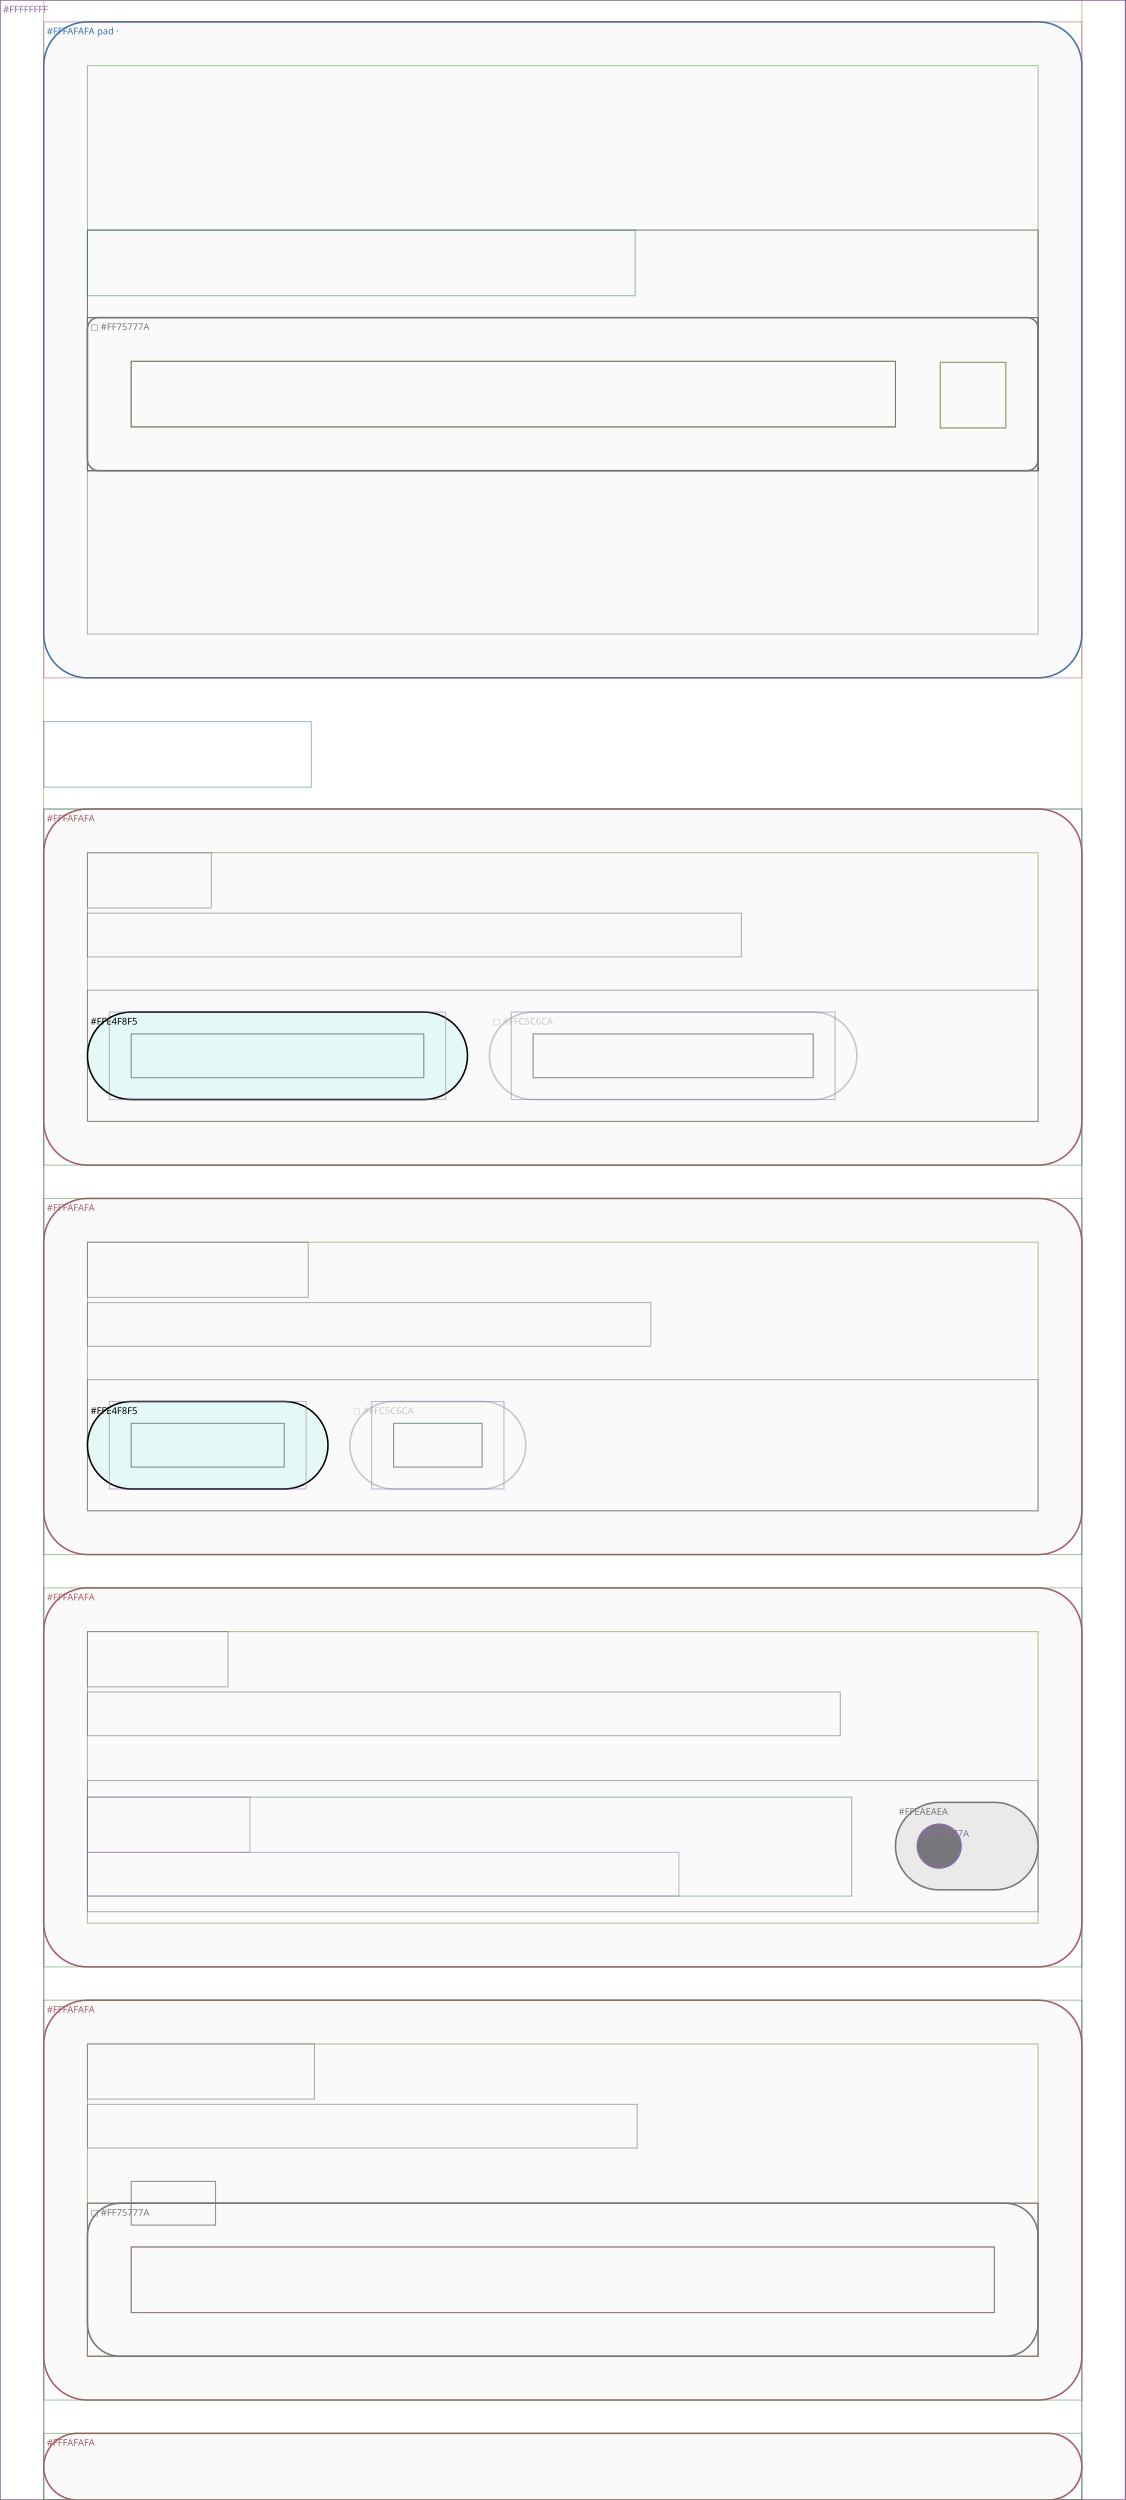
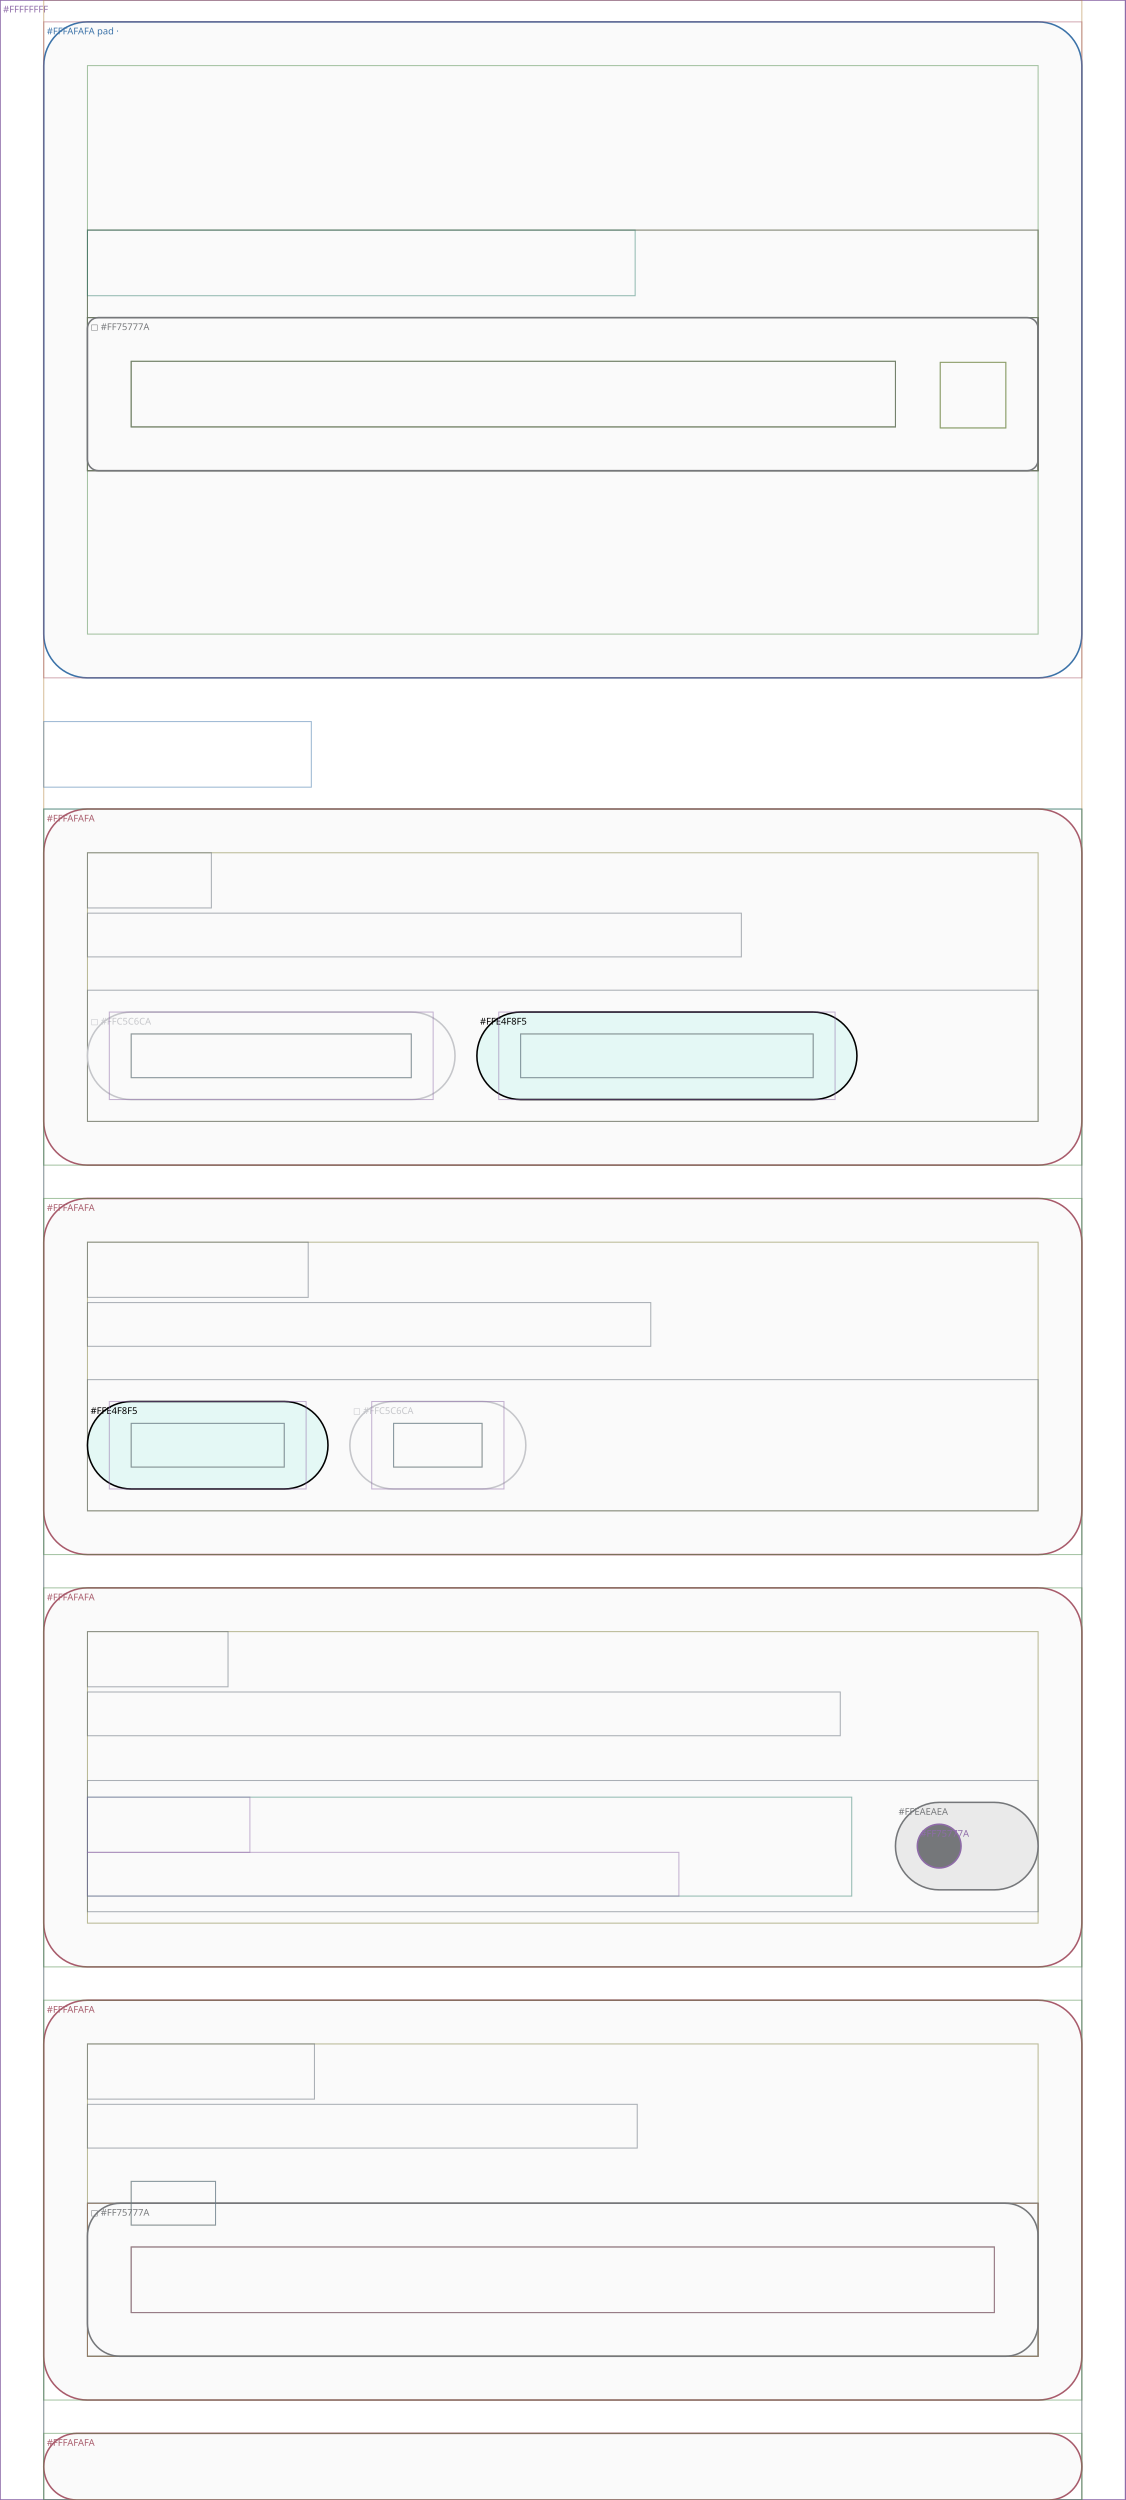
<svg xmlns="http://www.w3.org/2000/svg" viewBox="0 0 1081 2401" width="1081" height="2401" role="img" aria-label="ChoicePicker layout wireframe">
  <rect width="1081" height="2401" fill="#ffffff" />
  <g>
    <rect x="0" y="0" width="1081" height="2401" fill="none" fill-opacity="0" stroke="#5B6470" stroke-width="1" stroke-opacity="0.5" />
  </g>
  <g>
    <rect x="0" y="0" width="1081" height="2401" fill="none" fill-opacity="0" stroke="#2E7D6B" stroke-width="1" stroke-opacity="0.5" />
  </g>
  <g>
    <rect x="0" y="0" width="1081" height="2401" fill="#FFFFFF" fill-opacity="1" stroke="#8E6BA8" stroke-width="1.5" stroke-opacity="1" />
    <text x="3" y="12" font-family="system-ui, sans-serif" font-size="9" fill="#8E6BA8">#FFFFFFFF</text>
  </g>
  <g>
    <rect x="42" y="0" width="997" height="2401" fill="none" fill-opacity="0" stroke="#B0813B" stroke-width="1" stroke-opacity="0.5" />
  </g>
  <g>
    <path d="M84,21 H997 A42,42 0 0 1 1039,63 V609 A42,42 0 0 1 997,651 H84 A42,42 0 0 1 42,609 V63 A42,42 0 0 1 84,21 Z" fill="#FAFAFA" fill-opacity="1" stroke="#3B72A8" stroke-width="1.5" stroke-opacity="1" />
    <text x="45" y="33" font-family="system-ui, sans-serif" font-size="9" fill="#3B72A8">#FFFAFAFA  pad ·</text>
  </g>
  <g>
    <rect x="42" y="21" width="997" height="630" fill="none" fill-opacity="0" stroke="#A85B6B" stroke-width="1" stroke-opacity="0.5" />
  </g>
  <g>
    <rect x="84" y="63" width="913" height="546" fill="none" fill-opacity="0" stroke="#4F8A4A" stroke-width="1" stroke-opacity="0.5" />
  </g>
  <g>
    <rect x="84" y="221" width="913" height="231" fill="none" fill-opacity="0" stroke="#7A7A33" stroke-width="1" stroke-opacity="0.5" />
  </g>
  <g>
    <rect x="84" y="221" width="913" height="231" fill="none" fill-opacity="0" stroke="#5B6470" stroke-width="1" stroke-opacity="0.5" />
  </g>
  <g>
    <rect x="84" y="221" width="526" height="63" fill="none" fill-opacity="0" stroke="#2E7D6B" stroke-width="1" stroke-opacity="0.5" />
  </g>
  <g>
    <rect x="84" y="305" width="913" height="147" fill="none" fill-opacity="0" stroke="#2E7D6B" stroke-width="1" stroke-opacity="0.5" />
  </g>
  <g>
    <rect x="84" y="305" width="913" height="147" fill="none" fill-opacity="0" stroke="#8E6BA8" stroke-width="1" stroke-opacity="0.5" />
  </g>
  <g>
    <rect x="84" y="305" width="913" height="147" fill="none" fill-opacity="0" stroke="#B0813B" stroke-width="1" stroke-opacity="0.5" />
  </g>
  <g>
    <rect x="84" y="305" width="913" height="147" fill="none" fill-opacity="0" stroke="#3B72A8" stroke-width="1" stroke-opacity="0.5" />
  </g>
  <g>
    <rect x="84" y="305" width="913" height="147" fill="none" fill-opacity="0" stroke="#A85B6B" stroke-width="1" stroke-opacity="0.5" />
  </g>
  <g>
    <rect x="84" y="305" width="913" height="147" fill="none" fill-opacity="0" stroke="#4F8A4A" stroke-width="1" stroke-opacity="0.5" />
  </g>
  <g>
    <path d="M94.5,305 H986.5 A10.5,10.5 0 0 1 997,315.5 V441.5 A10.5,10.5 0 0 1 986.5,452 H94.5 A10.5,10.5 0 0 1 84,441.5 V315.5 A10.5,10.5 0 0 1 94.5,305 Z" fill="none" fill-opacity="0" stroke="#75777A" stroke-width="1.5" stroke-opacity="1" />
    <text x="87" y="317" font-family="system-ui, sans-serif" font-size="9" fill="#75777A">◻ #FF75777A</text>
  </g>
  <g>
    <rect x="126" y="347" width="734" height="63" fill="none" fill-opacity="0" stroke="#4F8A4A" stroke-width="1" stroke-opacity="0.5" />
  </g>
  <g>
    <rect x="126" y="347" width="734" height="63" fill="none" fill-opacity="0" stroke="#7A7A33" stroke-width="1" stroke-opacity="0.5" />
  </g>
  <g>
    <rect x="126" y="347" width="734" height="63" fill="none" fill-opacity="0" stroke="#5B6470" stroke-width="1" stroke-opacity="0.5" />
  </g>
  <g>
    <rect x="903" y="348" width="63" height="63" fill="none" fill-opacity="0" stroke="#4F8A4A" stroke-width="1" stroke-opacity="0.5" />
  </g>
  <g>
    <rect x="903" y="348" width="63" height="63" fill="none" fill-opacity="0" stroke="#7A7A33" stroke-width="1" stroke-opacity="0.5" />
  </g>
  <g>
    <rect x="42" y="693" width="257" height="63" fill="none" fill-opacity="0" stroke="#3B72A8" stroke-width="1" stroke-opacity="0.5" />
  </g>
  <g>
    <rect x="42" y="777" width="997" height="1624" fill="none" fill-opacity="0" stroke="#3B72A8" stroke-width="1" stroke-opacity="0.5" />
  </g>
  <g>
    <path d="M84,777 H997 A42,42 0 0 1 1039,819 V1077 A42,42 0 0 1 997,1119 H84 A42,42 0 0 1 42,1077 V819 A42,42 0 0 1 84,777 Z" fill="#FAFAFA" fill-opacity="1" stroke="#A85B6B" stroke-width="1.5" stroke-opacity="1" />
    <text x="45" y="789" font-family="system-ui, sans-serif" font-size="9" fill="#A85B6B">#FFFAFAFA</text>
  </g>
  <g>
    <rect x="42" y="777" width="997" height="342" fill="none" fill-opacity="0" stroke="#4F8A4A" stroke-width="1" stroke-opacity="0.5" />
  </g>
  <g>
    <rect x="84" y="819" width="913" height="258" fill="none" fill-opacity="0" stroke="#7A7A33" stroke-width="1" stroke-opacity="0.5" />
  </g>
  <g>
    <rect x="84" y="819" width="119" height="53" fill="none" fill-opacity="0" stroke="#5B6470" stroke-width="1" stroke-opacity="0.5" />
  </g>
  <g>
    <rect x="84" y="877" width="628" height="42" fill="none" fill-opacity="0" stroke="#5B6470" stroke-width="1" stroke-opacity="0.5" />
  </g>
  <g>
    <rect x="84" y="951" width="913" height="126" fill="none" fill-opacity="0" stroke="#5B6470" stroke-width="1" stroke-opacity="0.5" />
  </g>
  <g>
-     <path d="M126,972 H407 A42,42 0 0 1 449,1014 V1014 A42,42 0 0 1 407,1056 H126 A42,42 0 0 1 84,1014 V1014 A42,42 0 0 1 126,972 Z" fill="#E4F8F5" fill-opacity="1" stroke="#000000" stroke-width="1.5" stroke-opacity="1" />
-     <text x="87" y="984" font-family="system-ui, sans-serif" font-size="9" fill="#000000">#FFE4F8F5</text>
-   </g>
-   <g>
-     <rect x="105" y="972" width="323" height="84" fill="none" fill-opacity="0" stroke="#8E6BA8" stroke-width="1" stroke-opacity="0.5" />
-   </g>
-   <g>
-     <rect x="126" y="993" width="281" height="42" fill="none" fill-opacity="0" stroke="#B0813B" stroke-width="1" stroke-opacity="0.5" />
-   </g>
-   <g>
-     <rect x="126" y="993" width="281" height="42" fill="none" fill-opacity="0" stroke="#3B72A8" stroke-width="1" stroke-opacity="0.5" />
-   </g>
-   <g>
-     <path d="M512,972 H781 A42,42 0 0 1 823,1014 V1014 A42,42 0 0 1 781,1056 H512 A42,42 0 0 1 470,1014 V1014 A42,42 0 0 1 512,972 Z" fill="none" fill-opacity="0" stroke="#C5C6CA" stroke-width="1.5" stroke-opacity="1" />
-     <text x="473" y="984" font-family="system-ui, sans-serif" font-size="9" fill="#C5C6CA">◻ #FFC5C6CA</text>
-   </g>
-   <g>
-     <rect x="491" y="972" width="311" height="84" fill="none" fill-opacity="0" stroke="#8E6BA8" stroke-width="1" stroke-opacity="0.5" />
-   </g>
-   <g>
-     <rect x="512" y="993" width="269" height="42" fill="none" fill-opacity="0" stroke="#B0813B" stroke-width="1" stroke-opacity="0.5" />
-   </g>
-   <g>
-     <rect x="512" y="993" width="269" height="42" fill="none" fill-opacity="0" stroke="#3B72A8" stroke-width="1" stroke-opacity="0.5" />
+     <path d="M126,972 H395 A42,42 0 0 1 437,1014 V1014 A42,42 0 0 1 395,1056 H126 A42,42 0 0 1 84,1014 V1014 A42,42 0 0 1 126,972 Z" fill="none" fill-opacity="0" stroke="#C5C6CA" stroke-width="1.5" stroke-opacity="1" />
+     <text x="87" y="984" font-family="system-ui, sans-serif" font-size="9" fill="#C5C6CA">◻ #FFC5C6CA</text>
+   </g>
+   <g>
+     <rect x="105" y="972" width="311" height="84" fill="none" fill-opacity="0" stroke="#8E6BA8" stroke-width="1" stroke-opacity="0.5" />
+   </g>
+   <g>
+     <rect x="126" y="993" width="269" height="42" fill="none" fill-opacity="0" stroke="#B0813B" stroke-width="1" stroke-opacity="0.5" />
+   </g>
+   <g>
+     <rect x="126" y="993" width="269" height="42" fill="none" fill-opacity="0" stroke="#3B72A8" stroke-width="1" stroke-opacity="0.5" />
+   </g>
+   <g>
+     <path d="M500,972 H781 A42,42 0 0 1 823,1014 V1014 A42,42 0 0 1 781,1056 H500 A42,42 0 0 1 458,1014 V1014 A42,42 0 0 1 500,972 Z" fill="#E4F8F5" fill-opacity="1" stroke="#000000" stroke-width="1.5" stroke-opacity="1" />
+     <text x="461" y="984" font-family="system-ui, sans-serif" font-size="9" fill="#000000">#FFE4F8F5</text>
+   </g>
+   <g>
+     <rect x="479" y="972" width="323" height="84" fill="none" fill-opacity="0" stroke="#8E6BA8" stroke-width="1" stroke-opacity="0.5" />
+   </g>
+   <g>
+     <rect x="500" y="993" width="281" height="42" fill="none" fill-opacity="0" stroke="#B0813B" stroke-width="1" stroke-opacity="0.5" />
+   </g>
+   <g>
+     <rect x="500" y="993" width="281" height="42" fill="none" fill-opacity="0" stroke="#3B72A8" stroke-width="1" stroke-opacity="0.5" />
  </g>
  <g>
    <path d="M84,1151 H997 A42,42 0 0 1 1039,1193 V1451 A42,42 0 0 1 997,1493 H84 A42,42 0 0 1 42,1451 V1193 A42,42 0 0 1 84,1151 Z" fill="#FAFAFA" fill-opacity="1" stroke="#A85B6B" stroke-width="1.5" stroke-opacity="1" />
    <text x="45" y="1163" font-family="system-ui, sans-serif" font-size="9" fill="#A85B6B">#FFFAFAFA</text>
  </g>
  <g>
    <rect x="42" y="1151" width="997" height="342" fill="none" fill-opacity="0" stroke="#4F8A4A" stroke-width="1" stroke-opacity="0.5" />
  </g>
  <g>
    <rect x="84" y="1193" width="913" height="258" fill="none" fill-opacity="0" stroke="#7A7A33" stroke-width="1" stroke-opacity="0.5" />
  </g>
  <g>
    <rect x="84" y="1193" width="212" height="53" fill="none" fill-opacity="0" stroke="#5B6470" stroke-width="1" stroke-opacity="0.5" />
  </g>
  <g>
    <rect x="84" y="1251" width="541" height="42" fill="none" fill-opacity="0" stroke="#5B6470" stroke-width="1" stroke-opacity="0.5" />
  </g>
  <g>
    <rect x="84" y="1325" width="913" height="126" fill="none" fill-opacity="0" stroke="#5B6470" stroke-width="1" stroke-opacity="0.5" />
  </g>
  <g>
    <path d="M126,1346 H273 A42,42 0 0 1 315,1388 V1388 A42,42 0 0 1 273,1430 H126 A42,42 0 0 1 84,1388 V1388 A42,42 0 0 1 126,1346 Z" fill="#E4F8F5" fill-opacity="1" stroke="#000000" stroke-width="1.5" stroke-opacity="1" />
    <text x="87" y="1358" font-family="system-ui, sans-serif" font-size="9" fill="#000000">#FFE4F8F5</text>
  </g>
  <g>
    <rect x="105" y="1346" width="189" height="84" fill="none" fill-opacity="0" stroke="#8E6BA8" stroke-width="1" stroke-opacity="0.5" />
  </g>
  <g>
    <rect x="126" y="1367" width="147" height="42" fill="none" fill-opacity="0" stroke="#B0813B" stroke-width="1" stroke-opacity="0.5" />
  </g>
  <g>
    <rect x="126" y="1367" width="147" height="42" fill="none" fill-opacity="0" stroke="#3B72A8" stroke-width="1" stroke-opacity="0.5" />
  </g>
  <g>
    <path d="M378,1346 H463 A42,42 0 0 1 505,1388 V1388 A42,42 0 0 1 463,1430 H378 A42,42 0 0 1 336,1388 V1388 A42,42 0 0 1 378,1346 Z" fill="none" fill-opacity="0" stroke="#C5C6CA" stroke-width="1.5" stroke-opacity="1" />
    <text x="339" y="1358" font-family="system-ui, sans-serif" font-size="9" fill="#C5C6CA">◻ #FFC5C6CA</text>
  </g>
  <g>
    <rect x="357" y="1346" width="127" height="84" fill="none" fill-opacity="0" stroke="#8E6BA8" stroke-width="1" stroke-opacity="0.5" />
  </g>
  <g>
    <rect x="378" y="1367" width="85" height="42" fill="none" fill-opacity="0" stroke="#B0813B" stroke-width="1" stroke-opacity="0.5" />
  </g>
  <g>
    <rect x="378" y="1367" width="85" height="42" fill="none" fill-opacity="0" stroke="#3B72A8" stroke-width="1" stroke-opacity="0.5" />
  </g>
  <g>
    <path d="M84,1525 H997 A42,42 0 0 1 1039,1567 V1847 A42,42 0 0 1 997,1889 H84 A42,42 0 0 1 42,1847 V1567 A42,42 0 0 1 84,1525 Z" fill="#FAFAFA" fill-opacity="1" stroke="#A85B6B" stroke-width="1.5" stroke-opacity="1" />
    <text x="45" y="1537" font-family="system-ui, sans-serif" font-size="9" fill="#A85B6B">#FFFAFAFA</text>
  </g>
  <g>
    <rect x="42" y="1525" width="997" height="364" fill="none" fill-opacity="0" stroke="#4F8A4A" stroke-width="1" stroke-opacity="0.5" />
  </g>
  <g>
    <rect x="84" y="1567" width="913" height="280" fill="none" fill-opacity="0" stroke="#7A7A33" stroke-width="1" stroke-opacity="0.5" />
  </g>
  <g>
    <rect x="84" y="1567" width="135" height="53" fill="none" fill-opacity="0" stroke="#5B6470" stroke-width="1" stroke-opacity="0.5" />
  </g>
  <g>
    <rect x="84" y="1625" width="723" height="42" fill="none" fill-opacity="0" stroke="#5B6470" stroke-width="1" stroke-opacity="0.5" />
  </g>
  <g>
    <rect x="84" y="1710" width="913" height="126" fill="none" fill-opacity="0" stroke="#5B6470" stroke-width="1" stroke-opacity="0.5" />
  </g>
  <g>
    <rect x="84" y="1726" width="734" height="95" fill="none" fill-opacity="0" stroke="#2E7D6B" stroke-width="1" stroke-opacity="0.5" />
  </g>
  <g>
    <rect x="84" y="1726" width="156" height="53" fill="none" fill-opacity="0" stroke="#8E6BA8" stroke-width="1" stroke-opacity="0.5" />
  </g>
  <g>
    <rect x="84" y="1779" width="568" height="42" fill="none" fill-opacity="0" stroke="#8E6BA8" stroke-width="1" stroke-opacity="0.5" />
  </g>
  <g>
    <path d="M902,1731 H955 A42,42 0 0 1 997,1773 V1773 A42,42 0 0 1 955,1815 H902 A42,42 0 0 1 860,1773 V1773 A42,42 0 0 1 902,1731 Z" fill="#EAEAEA" fill-opacity="1" stroke="#75777A" stroke-width="1.5" stroke-opacity="1" />
    <text x="863" y="1743" font-family="system-ui, sans-serif" font-size="9" fill="#75777A">#FFEAEAEA</text>
  </g>
  <g>
    <path d="M902,1752 H902 A21,21 0 0 1 923,1773 V1773 A21,21 0 0 1 902,1794 H902 A21,21 0 0 1 881,1773 V1773 A21,21 0 0 1 902,1752 Z" fill="#75777A" fill-opacity="1" stroke="#8E6BA8" stroke-width="1.5" stroke-opacity="1" />
    <text x="884" y="1764" font-family="system-ui, sans-serif" font-size="9" fill="#8E6BA8">#FF75777A</text>
  </g>
  <g>
    <path d="M84,1921 H997 A42,42 0 0 1 1039,1963 V2263 A42,42 0 0 1 997,2305 H84 A42,42 0 0 1 42,2263 V1963 A42,42 0 0 1 84,1921 Z" fill="#FAFAFA" fill-opacity="1" stroke="#A85B6B" stroke-width="1.5" stroke-opacity="1" />
    <text x="45" y="1933" font-family="system-ui, sans-serif" font-size="9" fill="#A85B6B">#FFFAFAFA</text>
  </g>
  <g>
    <rect x="42" y="1921" width="997" height="384" fill="none" fill-opacity="0" stroke="#4F8A4A" stroke-width="1" stroke-opacity="0.5" />
  </g>
  <g>
    <rect x="84" y="1963" width="913" height="300" fill="none" fill-opacity="0" stroke="#7A7A33" stroke-width="1" stroke-opacity="0.5" />
  </g>
  <g>
    <rect x="84" y="1963" width="218" height="53" fill="none" fill-opacity="0" stroke="#5B6470" stroke-width="1" stroke-opacity="0.5" />
  </g>
  <g>
    <rect x="84" y="2021" width="528" height="42" fill="none" fill-opacity="0" stroke="#5B6470" stroke-width="1" stroke-opacity="0.5" />
  </g>
  <g>
    <rect x="84" y="2116" width="913" height="147" fill="none" fill-opacity="0" stroke="#5B6470" stroke-width="1" stroke-opacity="0.5" />
  </g>
  <g>
    <rect x="84" y="2116" width="913" height="147" fill="none" fill-opacity="0" stroke="#2E7D6B" stroke-width="1" stroke-opacity="0.5" />
  </g>
  <g>
    <rect x="84" y="2116" width="913" height="147" fill="none" fill-opacity="0" stroke="#8E6BA8" stroke-width="1" stroke-opacity="0.5" />
  </g>
  <g>
    <rect x="84" y="2116" width="913" height="147" fill="none" fill-opacity="0" stroke="#B0813B" stroke-width="1" stroke-opacity="0.5" />
  </g>
  <g>
    <path d="M115.5,2116 H965.5 A31.5,31.5 0 0 1 997,2147.5 V2231.5 A31.5,31.5 0 0 1 965.5,2263 H115.5 A31.5,31.5 0 0 1 84,2231.5 V2147.5 A31.5,31.5 0 0 1 115.5,2116 Z" fill="none" fill-opacity="0" stroke="#75777A" stroke-width="1.5" stroke-opacity="1" />
    <text x="87" y="2128" font-family="system-ui, sans-serif" font-size="9" fill="#75777A">◻ #FF75777A</text>
  </g>
  <g>
    <rect x="126" y="2095" width="81" height="42" fill="none" fill-opacity="0" stroke="#B0813B" stroke-width="1" stroke-opacity="0.5" />
  </g>
  <g>
    <rect x="126" y="2095" width="81" height="42" fill="none" fill-opacity="0" stroke="#3B72A8" stroke-width="1" stroke-opacity="0.5" />
  </g>
  <g>
    <rect x="126" y="2158" width="829" height="63" fill="none" fill-opacity="0" stroke="#B0813B" stroke-width="1" stroke-opacity="0.5" />
  </g>
  <g>
    <rect x="126" y="2158" width="829" height="63" fill="none" fill-opacity="0" stroke="#3B72A8" stroke-width="1" stroke-opacity="0.5" />
  </g>
  <g>
    <rect x="126" y="2158" width="829" height="63" fill="none" fill-opacity="0" stroke="#A85B6B" stroke-width="1" stroke-opacity="0.5" />
  </g>
  <g>
    <path d="M74,2337 H1007 A32,32 0 0 1 1039,2369 V2369 A32,32 0 0 1 1007,2401 H74 A32,32 0 0 1 42,2369 V2369 A32,32 0 0 1 74,2337 Z" fill="#FAFAFA" fill-opacity="1" stroke="#A85B6B" stroke-width="1.5" stroke-opacity="1" />
    <text x="45" y="2349" font-family="system-ui, sans-serif" font-size="9" fill="#A85B6B">#FFFAFAFA</text>
  </g>
  <g>
    <rect x="42" y="2337" width="997" height="64" fill="none" fill-opacity="0" stroke="#4F8A4A" stroke-width="1" stroke-opacity="0.5" />
  </g>
</svg>
